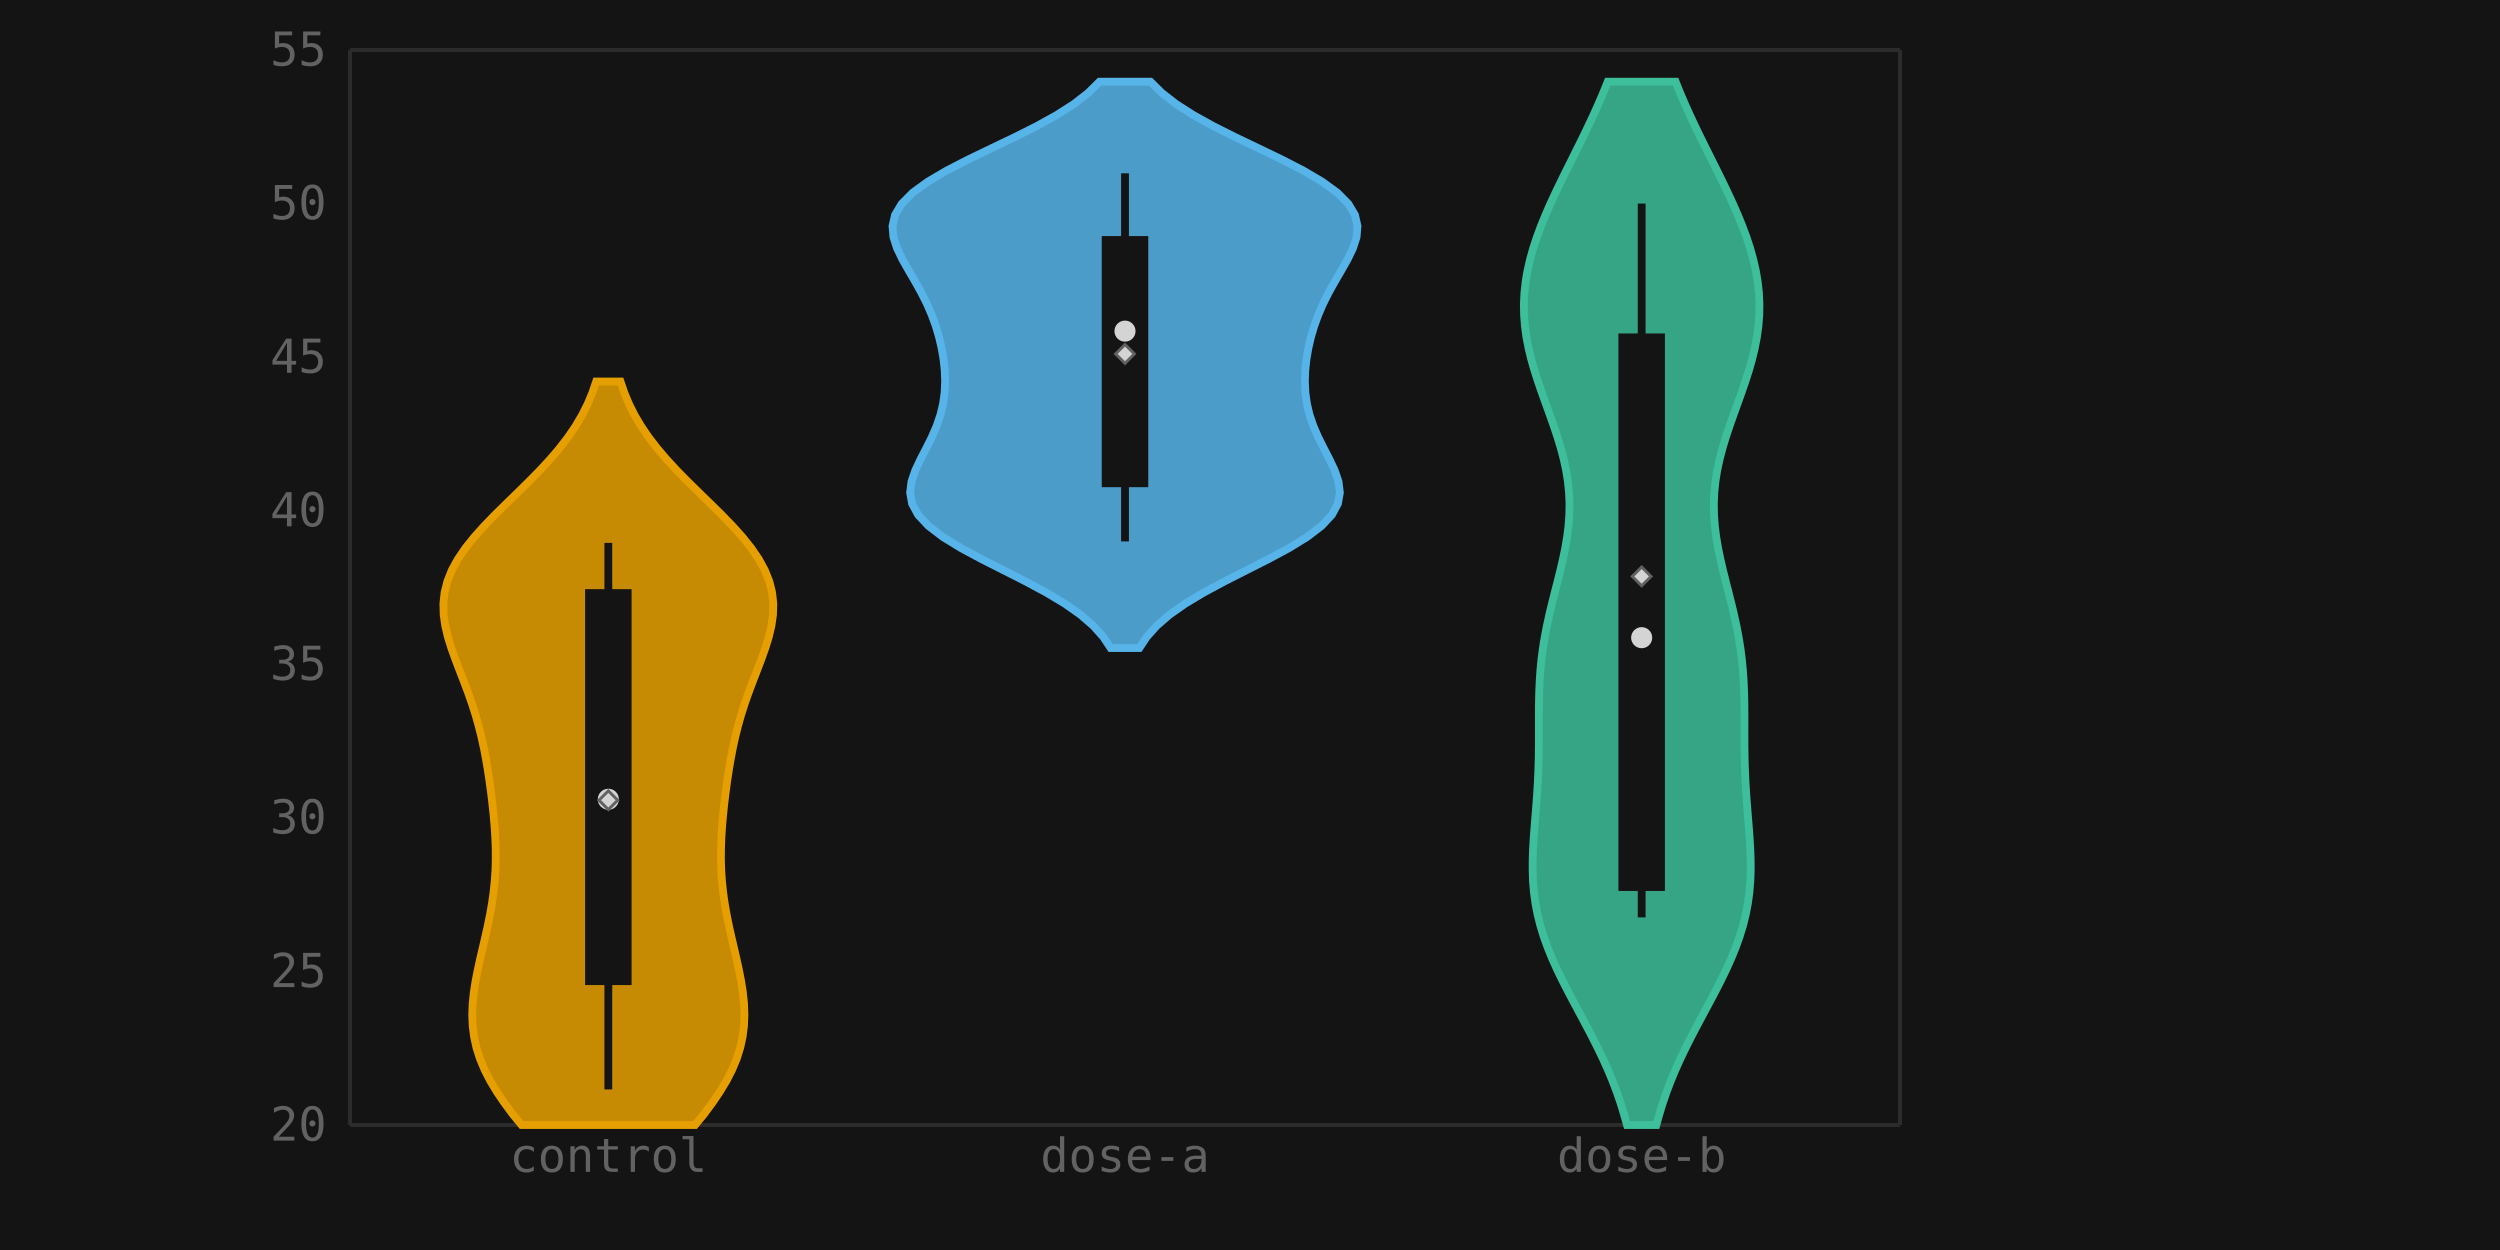
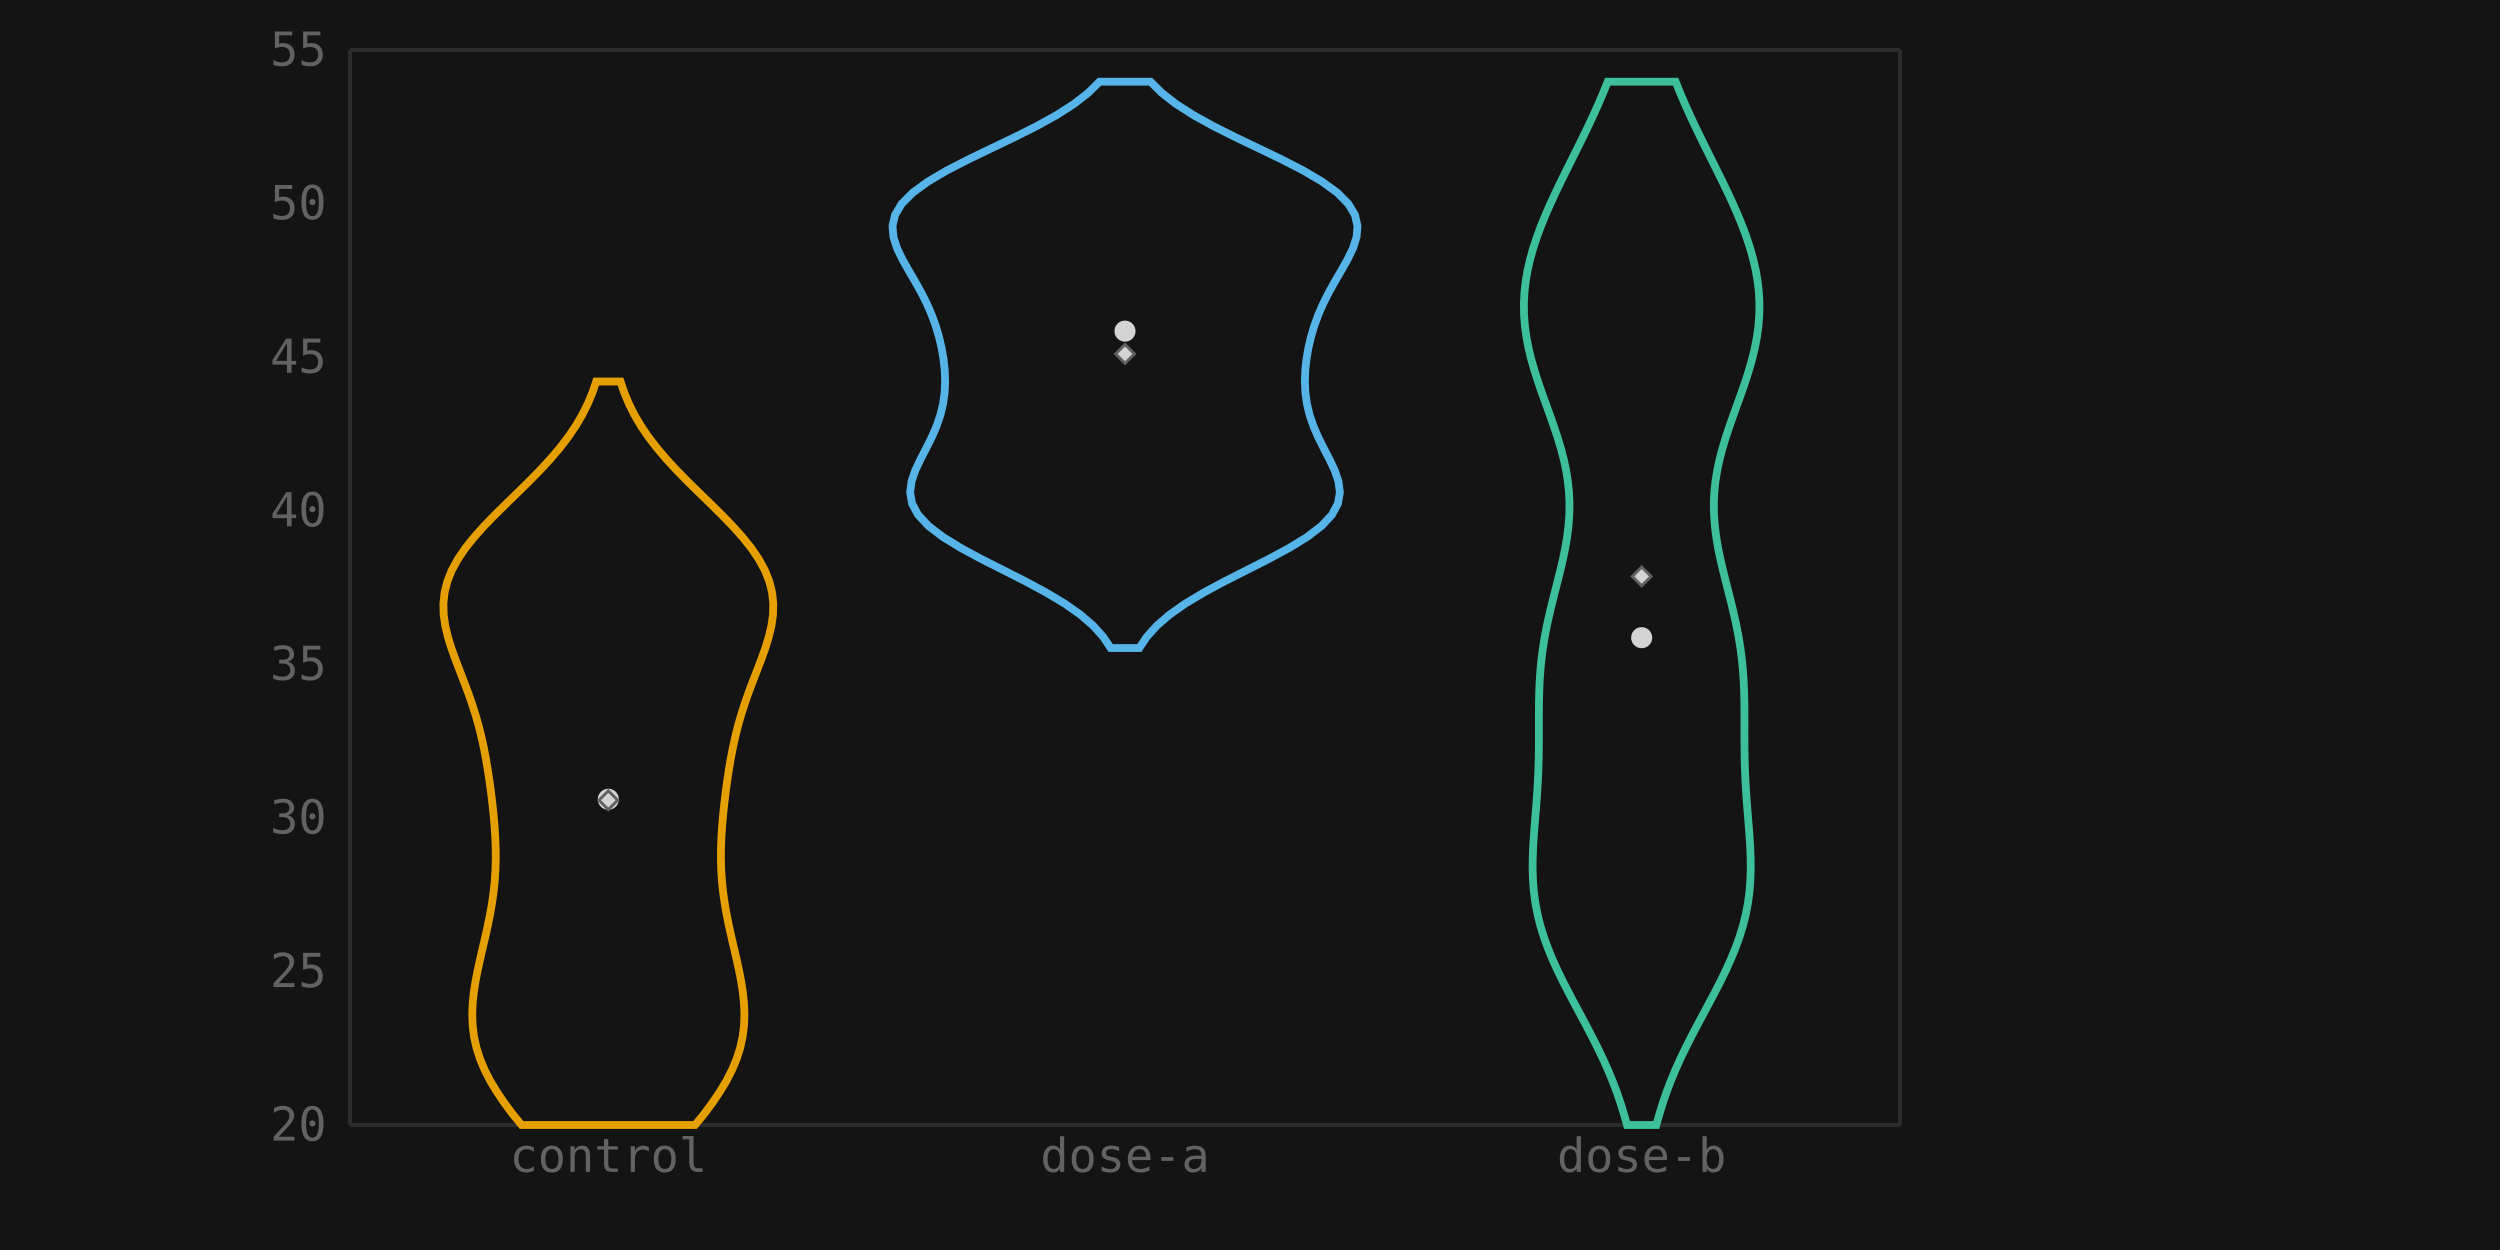
<svg xmlns="http://www.w3.org/2000/svg" viewBox="0 0 640 320" width="640" height="320">
  <rect width="100%" height="100%" fill="#141414" />
  <line x1="89.6" y1="12.8" x2="89.6" y2="288" stroke="#2c2c2c" stroke-width="1" />
  <line x1="89.6" y1="288" x2="486.4" y2="288" stroke="#2c2c2c" stroke-width="1" />
  <line x1="486.4" y1="12.8" x2="486.4" y2="288" stroke="#2c2c2c" stroke-width="1" />
  <line x1="89.6" y1="12.8" x2="486.4" y2="12.8" stroke="#2c2c2c" stroke-width="1" />
  <text x="83.6" y="292" text-anchor="end" font-size="12" font-family="monospace" fill="#626262">20</text>
  <text x="83.6" y="252.686" text-anchor="end" font-size="12" font-family="monospace" fill="#626262">25</text>
  <text x="83.6" y="213.371" text-anchor="end" font-size="12" font-family="monospace" fill="#626262">30</text>
  <text x="83.6" y="174.057" text-anchor="end" font-size="12" font-family="monospace" fill="#626262">35</text>
  <text x="83.6" y="134.743" text-anchor="end" font-size="12" font-family="monospace" fill="#626262">40</text>
  <text x="83.6" y="95.429" text-anchor="end" font-size="12" font-family="monospace" fill="#626262">45</text>
  <text x="83.6" y="56.114" text-anchor="end" font-size="12" font-family="monospace" fill="#626262">50</text>
  <text x="83.6" y="16.8" text-anchor="end" font-size="12" font-family="monospace" fill="#626262">55</text>
  <text x="155.733" y="300" text-anchor="middle" font-size="12" font-family="monospace" fill="#626262">control</text>
  <text x="288" y="300" text-anchor="middle" font-size="12" font-family="monospace" fill="#626262">dose-a</text>
  <text x="420.267" y="300" text-anchor="middle" font-size="12" font-family="monospace" fill="#626262">dose-b</text>
-   <path d="M166.873 288 L168.901 288 L171.067 288 L173.328 288 L175.636 288 L177.935 288 L180.167 285.292 L182.276 282.449 L184.211 279.606 L185.928 276.763 L187.393 273.921 L188.583 271.078 L189.489 268.235 L190.113 265.392 L190.467 262.55 L190.575 259.707 L190.464 256.864 L190.168 254.021 L189.725 251.179 L189.172 248.336 L188.547 245.493 L187.887 242.65 L187.225 239.808 L186.594 236.965 L186.018 234.122 L185.521 231.28 L185.119 228.437 L184.822 225.594 L184.635 222.751 L184.555 219.909 L184.576 217.066 L184.686 214.223 L184.872 211.38 L185.121 208.538 L185.421 205.695 L185.764 202.852 L186.149 200.009 L186.577 197.167 L187.057 194.324 L187.601 191.481 L188.222 188.638 L188.934 185.796 L189.744 182.953 L190.654 180.11 L191.653 177.268 L192.721 174.425 L193.823 171.582 L194.91 168.739 L195.927 165.897 L196.807 163.054 L197.482 160.211 L197.886 157.368 L197.96 154.526 L197.656 151.683 L196.943 148.84 L195.808 145.997 L194.258 143.155 L192.323 140.312 L190.049 137.469 L187.497 134.626 L184.742 131.784 L181.861 128.941 L178.937 126.098 L176.045 123.256 L173.256 120.413 L170.628 117.57 L168.205 114.727 L166.019 111.885 L164.087 109.042 L162.414 106.199 L160.993 103.356 L159.81 100.514 L158.843 97.671 L152.624 97.671 L151.657 100.514 L150.473 103.356 L149.053 106.199 L147.379 109.042 L145.447 111.885 L143.261 114.727 L140.839 117.57 L138.21 120.413 L135.421 123.256 L132.53 126.098 L129.606 128.941 L126.725 131.784 L123.969 134.626 L121.418 137.469 L119.143 140.312 L117.208 143.155 L115.659 145.997 L114.524 148.84 L113.811 151.683 L113.507 154.526 L113.581 157.368 L113.985 160.211 L114.66 163.054 L115.54 165.897 L116.556 168.739 L117.644 171.582 L118.745 174.425 L119.813 177.268 L120.813 180.11 L121.723 182.953 L122.533 185.796 L123.245 188.638 L123.866 191.481 L124.41 194.324 L124.89 197.167 L125.318 200.009 L125.702 202.852 L126.046 205.695 L126.346 208.538 L126.595 211.38 L126.781 214.223 L126.891 217.066 L126.912 219.909 L126.832 222.751 L126.644 225.594 L126.348 228.437 L125.946 231.28 L125.449 234.122 L124.873 236.965 L124.241 239.808 L123.58 242.65 L122.919 245.493 L122.295 248.336 L121.742 251.179 L121.298 254.021 L121.003 256.864 L120.892 259.707 L120.999 262.55 L121.354 265.392 L121.978 268.235 L122.884 271.078 L124.074 273.921 L125.539 276.763 L127.255 279.606 L129.19 282.449 L131.3 285.292 L133.532 288 L135.831 288 L138.138 288 L140.4 288 L142.566 288 L144.594 288 Z" fill="#e69f00" fill-opacity="0.85" stroke="#e69f00" stroke-width="2" />
+   <path d="M166.873 288 L168.901 288 L171.067 288 L173.328 288 L175.636 288 L177.935 288 L180.167 285.292 L182.276 282.449 L184.211 279.606 L185.928 276.763 L187.393 273.921 L188.583 271.078 L189.489 268.235 L190.113 265.392 L190.467 262.55 L190.575 259.707 L190.464 256.864 L190.168 254.021 L189.725 251.179 L189.172 248.336 L188.547 245.493 L187.887 242.65 L187.225 239.808 L186.594 236.965 L186.018 234.122 L185.521 231.28 L185.119 228.437 L184.822 225.594 L184.635 222.751 L184.555 219.909 L184.576 217.066 L184.686 214.223 L184.872 211.38 L185.121 208.538 L185.421 205.695 L185.764 202.852 L186.149 200.009 L186.577 197.167 L187.057 194.324 L187.601 191.481 L188.222 188.638 L188.934 185.796 L189.744 182.953 L190.654 180.11 L191.653 177.268 L192.721 174.425 L193.823 171.582 L194.91 168.739 L195.927 165.897 L196.807 163.054 L197.482 160.211 L197.886 157.368 L197.96 154.526 L197.656 151.683 L196.943 148.84 L195.808 145.997 L194.258 143.155 L192.323 140.312 L190.049 137.469 L187.497 134.626 L184.742 131.784 L181.861 128.941 L178.937 126.098 L176.045 123.256 L173.256 120.413 L170.628 117.57 L168.205 114.727 L166.019 111.885 L164.087 109.042 L162.414 106.199 L160.993 103.356 L159.81 100.514 L158.843 97.671 L152.624 97.671 L151.657 100.514 L150.473 103.356 L149.053 106.199 L147.379 109.042 L145.447 111.885 L143.261 114.727 L140.839 117.57 L138.21 120.413 L135.421 123.256 L132.53 126.098 L129.606 128.941 L126.725 131.784 L123.969 134.626 L121.418 137.469 L119.143 140.312 L117.208 143.155 L115.659 145.997 L114.524 148.84 L113.811 151.683 L113.507 154.526 L113.581 157.368 L113.985 160.211 L114.66 163.054 L115.54 165.897 L116.556 168.739 L117.644 171.582 L118.745 174.425 L119.813 177.268 L120.813 180.11 L121.723 182.953 L122.533 185.796 L123.245 188.638 L123.866 191.481 L124.41 194.324 L124.89 197.167 L125.318 200.009 L125.702 202.852 L126.046 205.695 L126.346 208.538 L126.595 211.38 L126.781 214.223 L126.891 217.066 L126.912 219.909 L126.832 222.751 L126.644 225.594 L126.348 228.437 L125.946 231.28 L125.449 234.122 L124.873 236.965 L124.241 239.808 L123.58 242.65 L122.919 245.493 L122.295 248.336 L121.742 251.179 L121.298 254.021 L121.003 256.864 L120.892 259.707 L120.999 262.55 L121.354 265.392 L121.978 268.235 L122.884 271.078 L124.074 273.921 L125.539 276.763 L127.255 279.606 L129.19 282.449 L131.3 285.292 L133.532 288 L135.831 288 L138.138 288 L140.4 288 L142.566 288 L144.594 288 Z" fill="none" stroke="#e69f00" stroke-width="2" />
  <path d="M155.733 278.895 L155.733 138.985" fill="none" stroke="#141414" stroke-width="2" />
  <rect x="149.781" y="150.825" width="11.904" height="101.348" fill="#141414" />
  <circle cx="155.733" cy="204.615" r="2.7" fill="#d4d4d4" />
  <polygon points="155.733,202.455 158.133,204.855 155.733,207.255 153.333,204.855" fill="#d4d4d4" stroke="#626262" stroke-width="0.75" />
-   <path d="M291.675 165.897 L293.562 163.054 L296.109 160.211 L299.394 157.368 L303.436 154.526 L308.18 151.683 L313.474 148.84 L319.082 145.997 L324.697 143.155 L329.982 140.312 L334.612 137.469 L338.328 134.626 L340.972 131.784 L342.505 128.941 L343.007 126.098 L342.654 123.256 L341.681 120.413 L340.341 117.57 L338.867 114.727 L337.449 111.885 L336.217 109.042 L335.248 106.199 L334.57 103.356 L334.178 100.514 L334.048 97.671 L334.149 94.828 L334.452 91.985 L334.938 89.143 L335.6 86.3 L336.441 83.457 L337.475 80.615 L338.709 77.772 L340.136 74.929 L341.721 72.086 L343.381 69.244 L344.986 66.401 L346.357 63.558 L347.278 60.715 L347.52 57.873 L346.872 55.03 L345.177 52.187 L342.363 49.344 L338.466 46.502 L333.634 43.659 L328.112 40.816 L322.214 37.973 L316.276 35.131 L310.612 32.288 L305.479 29.445 L301.048 26.603 L297.398 23.76 L294.528 20.917 L281.472 20.917 L278.602 23.76 L274.952 26.603 L270.521 29.445 L265.388 32.288 L259.724 35.131 L253.786 37.973 L247.888 40.816 L242.366 43.659 L237.534 46.502 L233.637 49.344 L230.823 52.187 L229.128 55.03 L228.48 57.873 L228.722 60.715 L229.643 63.558 L231.014 66.401 L232.619 69.244 L234.279 72.086 L235.864 74.929 L237.291 77.772 L238.525 80.615 L239.559 83.457 L240.4 86.3 L241.062 89.143 L241.548 91.985 L241.851 94.828 L241.952 97.671 L241.822 100.514 L241.43 103.356 L240.752 106.199 L239.783 109.042 L238.551 111.885 L237.133 114.727 L235.659 117.57 L234.319 120.413 L233.346 123.256 L232.993 126.098 L233.495 128.941 L235.028 131.784 L237.672 134.626 L241.388 137.469 L246.018 140.312 L251.303 143.155 L256.918 145.997 L262.526 148.84 L267.82 151.683 L272.564 154.526 L276.606 157.368 L279.891 160.211 L282.438 163.054 L284.325 165.897 Z" fill="#56b4e9" fill-opacity="0.85" stroke="#56b4e9" stroke-width="2" />
+   <path d="M291.675 165.897 L293.562 163.054 L296.109 160.211 L299.394 157.368 L303.436 154.526 L308.18 151.683 L313.474 148.84 L319.082 145.997 L324.697 143.155 L329.982 140.312 L334.612 137.469 L338.328 134.626 L340.972 131.784 L342.505 128.941 L343.007 126.098 L342.654 123.256 L341.681 120.413 L340.341 117.57 L338.867 114.727 L337.449 111.885 L336.217 109.042 L335.248 106.199 L334.57 103.356 L334.178 100.514 L334.048 97.671 L334.149 94.828 L334.452 91.985 L334.938 89.143 L335.6 86.3 L336.441 83.457 L337.475 80.615 L338.709 77.772 L340.136 74.929 L341.721 72.086 L343.381 69.244 L344.986 66.401 L346.357 63.558 L347.278 60.715 L347.52 57.873 L346.872 55.03 L345.177 52.187 L342.363 49.344 L338.466 46.502 L333.634 43.659 L328.112 40.816 L322.214 37.973 L316.276 35.131 L310.612 32.288 L305.479 29.445 L301.048 26.603 L297.398 23.76 L294.528 20.917 L281.472 20.917 L278.602 23.76 L274.952 26.603 L270.521 29.445 L265.388 32.288 L259.724 35.131 L253.786 37.973 L247.888 40.816 L242.366 43.659 L237.534 46.502 L233.637 49.344 L230.823 52.187 L229.128 55.03 L228.48 57.873 L228.722 60.715 L229.643 63.558 L231.014 66.401 L232.619 69.244 L234.279 72.086 L235.864 74.929 L237.291 77.772 L238.525 80.615 L239.559 83.457 L240.4 86.3 L241.062 89.143 L241.548 91.985 L241.851 94.828 L241.952 97.671 L241.822 100.514 L241.43 103.356 L240.752 106.199 L239.783 109.042 L238.551 111.885 L237.133 114.727 L235.659 117.57 L234.319 120.413 L233.346 123.256 L232.993 126.098 L233.495 128.941 L235.028 131.784 L237.672 134.626 L241.388 137.469 L246.018 140.312 L251.303 143.155 L256.918 145.997 L262.526 148.84 L267.82 151.683 L272.564 154.526 L276.606 157.368 L279.891 160.211 L282.438 163.054 L284.325 165.897 Z" fill="none" stroke="#56b4e9" stroke-width="2" />
  <path d="M288 138.605 L288 44.37" fill="none" stroke="#141414" stroke-width="2" />
  <rect x="282.048" y="60.434" width="11.904" height="64.28" fill="#141414" />
  <circle cx="288" cy="84.771" r="2.7" fill="#d4d4d4" />
  <polygon points="288,88.2 290.4,90.6 288,93 285.6,90.6" fill="#d4d4d4" stroke="#626262" stroke-width="0.75" />
-   <path d="M423.355 288 L424.018 288 L424.782 285.292 L425.65 282.449 L426.624 279.606 L427.706 276.763 L428.89 273.921 L430.17 271.078 L431.535 268.235 L432.97 265.392 L434.458 262.55 L435.976 259.707 L437.501 256.864 L439.006 254.021 L440.465 251.179 L441.85 248.336 L443.137 245.493 L444.304 242.65 L445.33 239.808 L446.203 236.965 L446.914 234.122 L447.46 231.28 L447.846 228.437 L448.081 225.594 L448.182 222.751 L448.167 219.909 L448.06 217.066 L447.886 214.223 L447.671 211.38 L447.439 208.538 L447.212 205.695 L447.008 202.852 L446.839 200.009 L446.713 197.167 L446.631 194.324 L446.588 191.481 L446.575 188.638 L446.578 185.796 L446.579 182.953 L446.559 180.11 L446.5 177.268 L446.381 174.425 L446.189 171.582 L445.912 168.739 L445.544 165.897 L445.084 163.054 L444.537 160.211 L443.915 157.368 L443.235 154.526 L442.519 151.683 L441.792 148.84 L441.083 145.997 L440.421 143.155 L439.836 140.312 L439.353 137.469 L438.997 134.626 L438.789 131.784 L438.74 128.941 L438.861 126.098 L439.152 123.256 L439.609 120.413 L440.219 117.57 L440.966 114.727 L441.826 111.885 L442.774 109.042 L443.778 106.199 L444.807 103.356 L445.828 100.514 L446.81 97.671 L447.721 94.828 L448.533 91.985 L449.223 89.143 L449.77 86.3 L450.159 83.457 L450.377 80.615 L450.418 77.772 L450.281 74.929 L449.966 72.086 L449.481 69.244 L448.834 66.401 L448.037 63.558 L447.103 60.715 L446.049 57.873 L444.889 55.03 L443.643 52.187 L442.327 49.344 L440.96 46.502 L439.559 43.659 L438.141 40.816 L436.722 37.973 L435.318 35.131 L433.942 32.288 L432.608 29.445 L431.328 26.603 L430.11 23.76 L428.963 20.917 L411.571 20.917 L410.424 23.76 L409.206 26.603 L407.925 29.445 L406.591 32.288 L405.216 35.131 L403.811 37.973 L402.393 40.816 L400.974 43.659 L399.573 46.502 L398.206 49.344 L396.89 52.187 L395.644 55.03 L394.485 57.873 L393.43 60.715 L392.496 63.558 L391.699 66.401 L391.052 69.244 L390.567 72.086 L390.253 74.929 L390.115 77.772 L390.157 80.615 L390.375 83.457 L390.763 86.3 L391.31 89.143 L392 91.985 L392.813 94.828 L393.724 97.671 L394.705 100.514 L395.726 103.356 L396.755 106.199 L397.76 109.042 L398.707 111.885 L399.567 114.727 L400.314 117.57 L400.924 120.413 L401.381 123.256 L401.672 126.098 L401.793 128.941 L401.745 131.784 L401.536 134.626 L401.18 137.469 L400.698 140.312 L400.112 143.155 L399.45 145.997 L398.741 148.84 L398.015 151.683 L397.299 154.526 L396.619 157.368 L395.997 160.211 L395.45 163.054 L394.989 165.897 L394.621 168.739 L394.344 171.582 L394.152 174.425 L394.034 177.268 L393.974 180.11 L393.954 182.953 L393.955 185.796 L393.958 188.638 L393.945 191.481 L393.903 194.324 L393.821 197.167 L393.694 200.009 L393.526 202.852 L393.321 205.695 L393.094 208.538 L392.862 211.38 L392.647 214.223 L392.473 217.066 L392.367 219.909 L392.352 222.751 L392.452 225.594 L392.687 228.437 L393.073 231.28 L393.62 234.122 L394.33 236.965 L395.203 239.808 L396.23 242.65 L397.396 245.493 L398.683 248.336 L400.069 251.179 L401.528 254.021 L403.033 256.864 L404.558 259.707 L406.076 262.55 L407.563 265.392 L408.999 268.235 L410.364 271.078 L411.644 273.921 L412.828 276.763 L413.909 279.606 L414.884 282.449 L415.752 285.292 L416.515 288 L417.179 288 Z" fill="#3cbf9a" fill-opacity="0.85" stroke="#3cbf9a" stroke-width="2" />
+   <path d="M423.355 288 L424.018 288 L424.782 285.292 L425.65 282.449 L426.624 279.606 L427.706 276.763 L428.89 273.921 L430.17 271.078 L431.535 268.235 L432.97 265.392 L434.458 262.55 L435.976 259.707 L437.501 256.864 L439.006 254.021 L440.465 251.179 L441.85 248.336 L443.137 245.493 L444.304 242.65 L445.33 239.808 L446.203 236.965 L446.914 234.122 L447.46 231.28 L447.846 228.437 L448.081 225.594 L448.182 222.751 L448.167 219.909 L448.06 217.066 L447.886 214.223 L447.671 211.38 L447.439 208.538 L447.212 205.695 L447.008 202.852 L446.839 200.009 L446.713 197.167 L446.631 194.324 L446.588 191.481 L446.575 188.638 L446.578 185.796 L446.579 182.953 L446.559 180.11 L446.5 177.268 L446.381 174.425 L446.189 171.582 L445.912 168.739 L445.544 165.897 L445.084 163.054 L444.537 160.211 L443.915 157.368 L443.235 154.526 L442.519 151.683 L441.792 148.84 L441.083 145.997 L440.421 143.155 L439.836 140.312 L439.353 137.469 L438.997 134.626 L438.789 131.784 L438.74 128.941 L438.861 126.098 L439.152 123.256 L439.609 120.413 L440.219 117.57 L440.966 114.727 L441.826 111.885 L442.774 109.042 L443.778 106.199 L444.807 103.356 L445.828 100.514 L446.81 97.671 L447.721 94.828 L448.533 91.985 L449.223 89.143 L449.77 86.3 L450.159 83.457 L450.377 80.615 L450.418 77.772 L450.281 74.929 L449.966 72.086 L449.481 69.244 L448.834 66.401 L448.037 63.558 L447.103 60.715 L446.049 57.873 L444.889 55.03 L443.643 52.187 L442.327 49.344 L440.96 46.502 L439.559 43.659 L438.141 40.816 L436.722 37.973 L435.318 35.131 L433.942 32.288 L432.608 29.445 L431.328 26.603 L430.11 23.76 L428.963 20.917 L411.571 20.917 L410.424 23.76 L409.206 26.603 L407.925 29.445 L406.591 32.288 L405.216 35.131 L403.811 37.973 L402.393 40.816 L400.974 43.659 L399.573 46.502 L398.206 49.344 L396.89 52.187 L395.644 55.03 L394.485 57.873 L393.43 60.715 L392.496 63.558 L391.699 66.401 L391.052 69.244 L390.567 72.086 L390.253 74.929 L390.115 77.772 L390.157 80.615 L390.375 83.457 L390.763 86.3 L391.31 89.143 L392 91.985 L392.813 94.828 L393.724 97.671 L394.705 100.514 L395.726 103.356 L396.755 106.199 L397.76 109.042 L398.707 111.885 L399.567 114.727 L400.314 117.57 L400.924 120.413 L401.381 123.256 L401.672 126.098 L401.793 128.941 L401.745 131.784 L401.536 134.626 L401.18 137.469 L400.698 140.312 L400.112 143.155 L399.45 145.997 L398.741 148.84 L398.015 151.683 L397.299 154.526 L396.619 157.368 L395.997 160.211 L395.45 163.054 L394.989 165.897 L394.621 168.739 L394.344 171.582 L394.152 174.425 L394.034 177.268 L393.974 180.11 L393.954 182.953 L393.955 185.796 L393.958 188.638 L393.945 191.481 L393.903 194.324 L393.821 197.167 L393.694 200.009 L393.526 202.852 L393.321 205.695 L393.094 208.538 L392.862 211.38 L392.647 214.223 L392.473 217.066 L392.367 219.909 L392.352 222.751 L392.452 225.594 L392.687 228.437 L393.073 231.28 L393.62 234.122 L394.33 236.965 L395.203 239.808 L396.23 242.65 L397.396 245.493 L398.683 248.336 L400.069 251.179 L401.528 254.021 L403.033 256.864 L404.558 259.707 L406.076 262.55 L407.563 265.392 L408.999 268.235 L410.364 271.078 L411.644 273.921 L412.828 276.763 L413.909 279.606 L414.884 282.449 L415.752 285.292 L416.515 288 L417.179 288 Z" fill="none" stroke="#3cbf9a" stroke-width="2" />
  <path d="M420.267 234.857 L420.267 52.114" fill="none" stroke="#141414" stroke-width="2" />
  <rect x="414.315" y="85.365" width="11.904" height="142.719" fill="#141414" />
  <circle cx="420.267" cy="163.246" r="2.7" fill="#d4d4d4" />
  <polygon points="420.267,145.16 422.667,147.56 420.267,149.96 417.867,147.56" fill="#d4d4d4" stroke="#626262" stroke-width="0.75" />
</svg>
